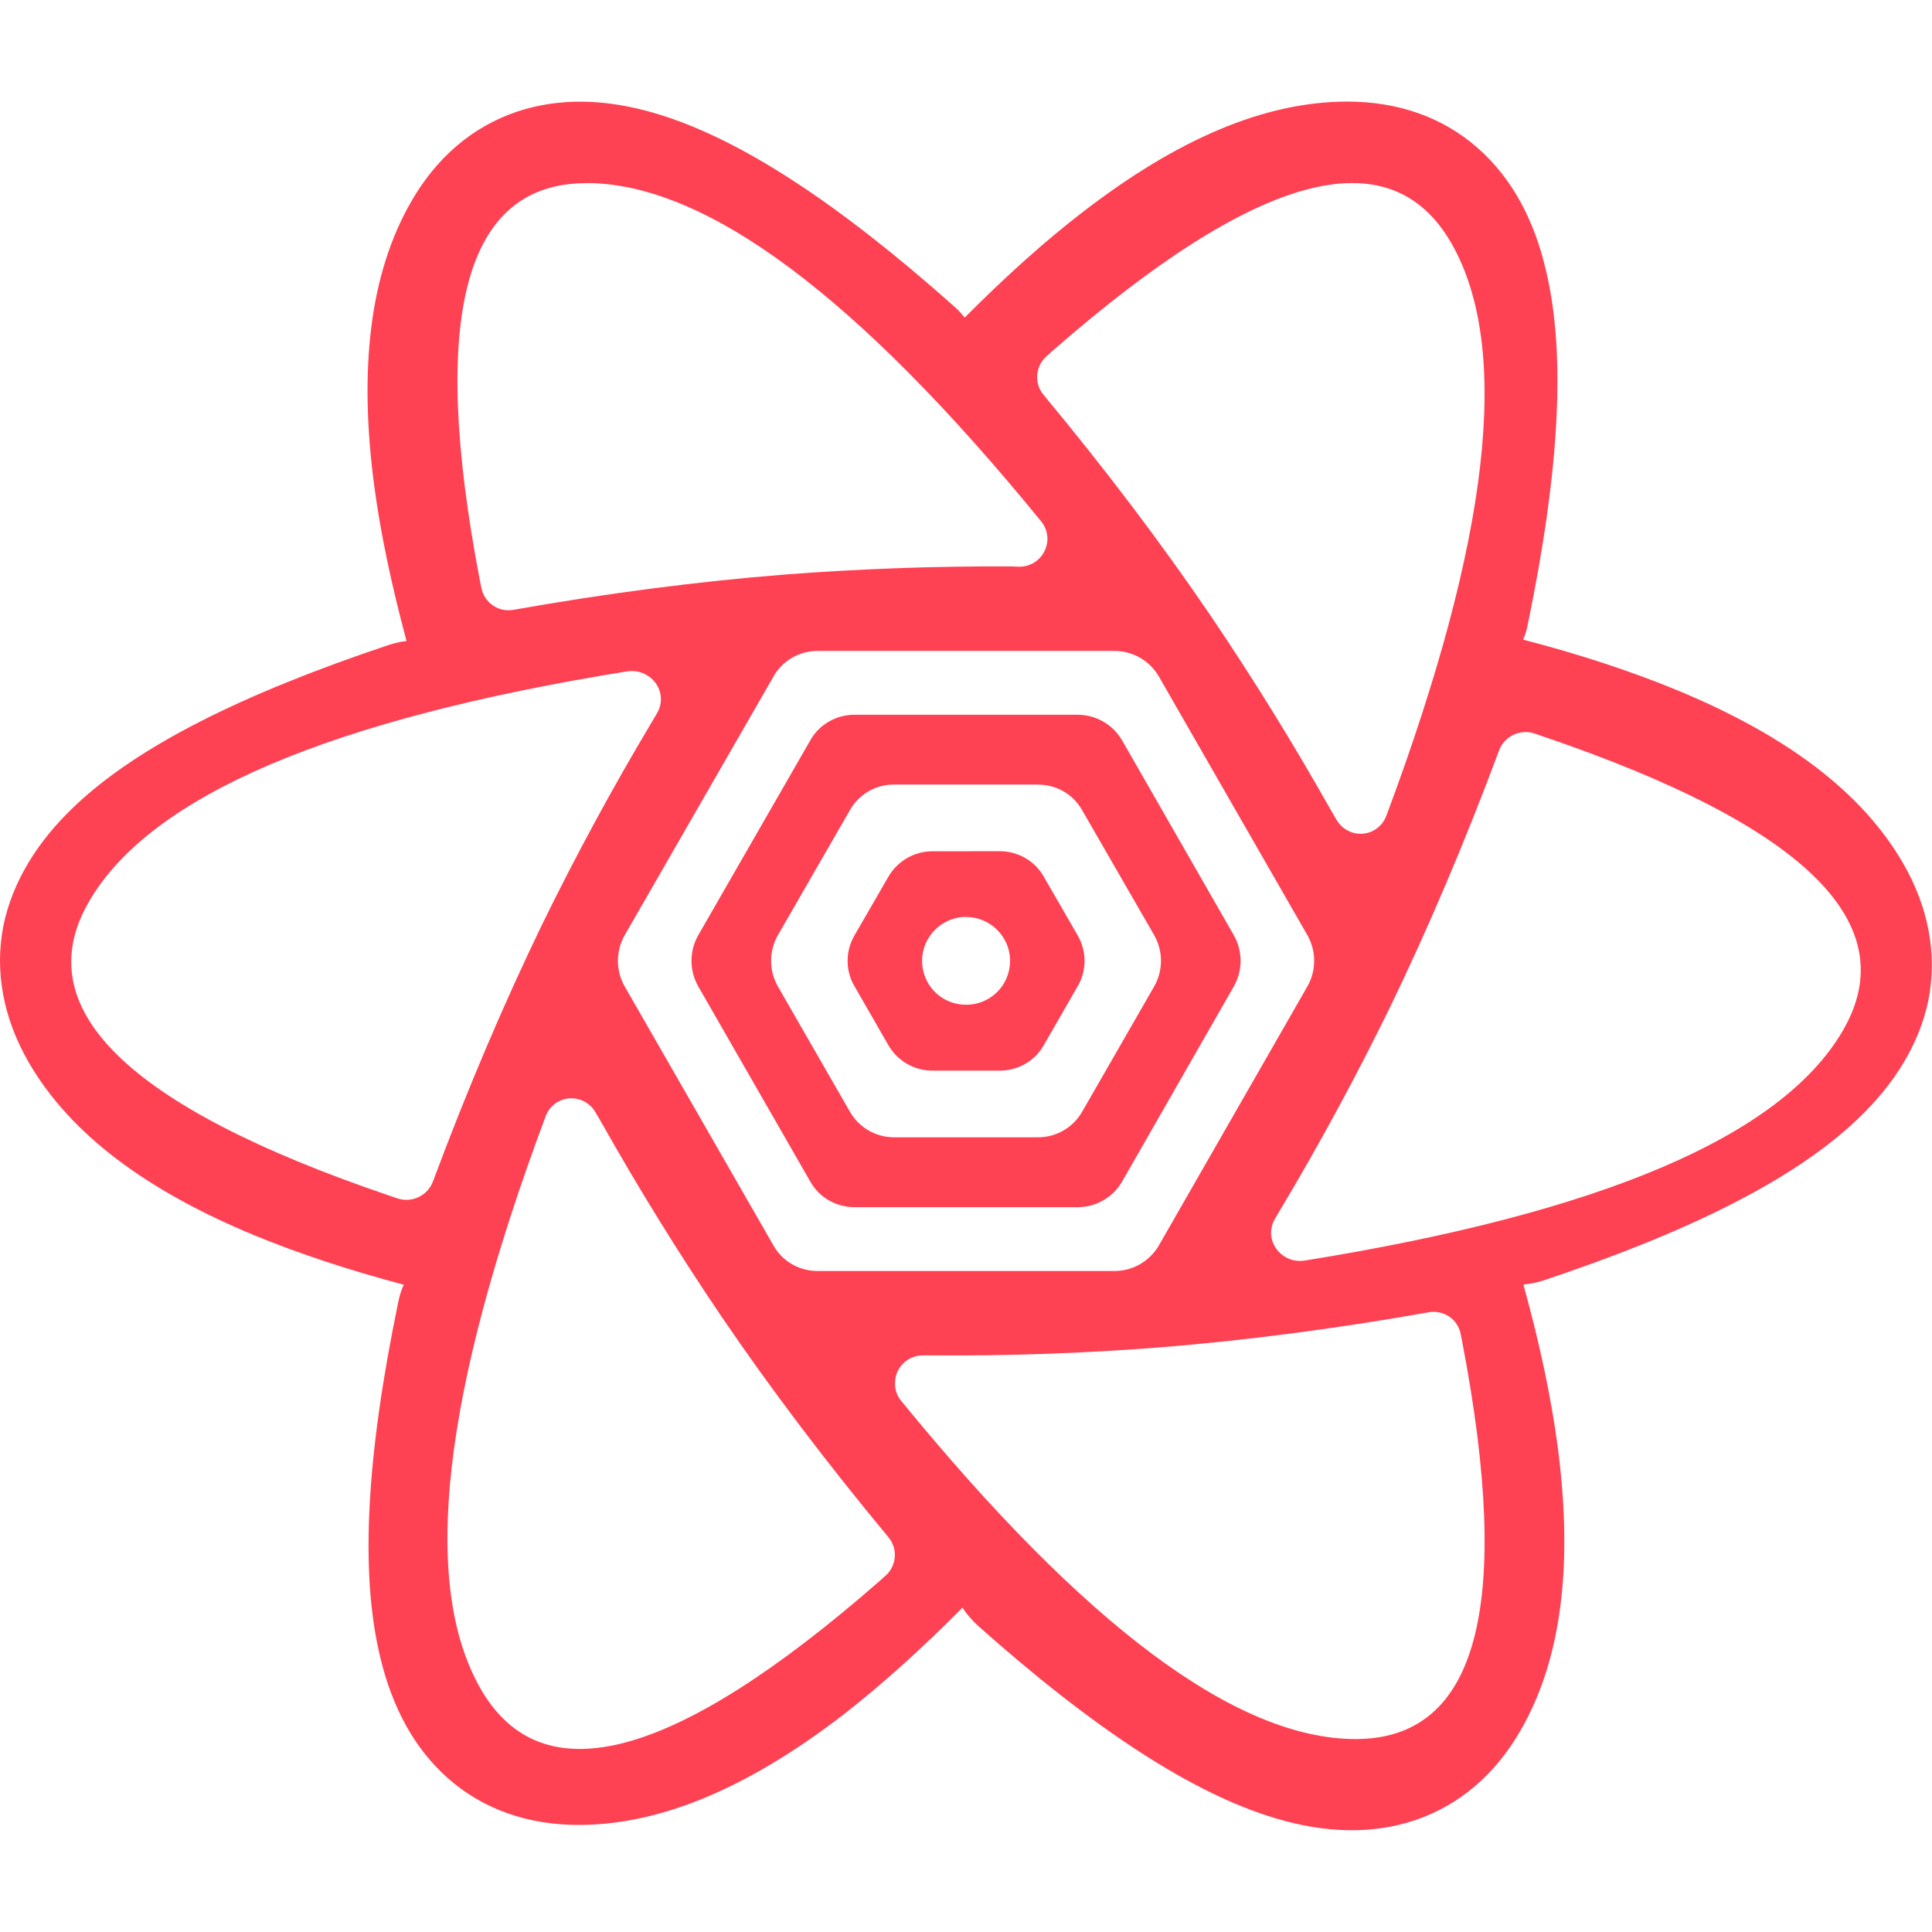
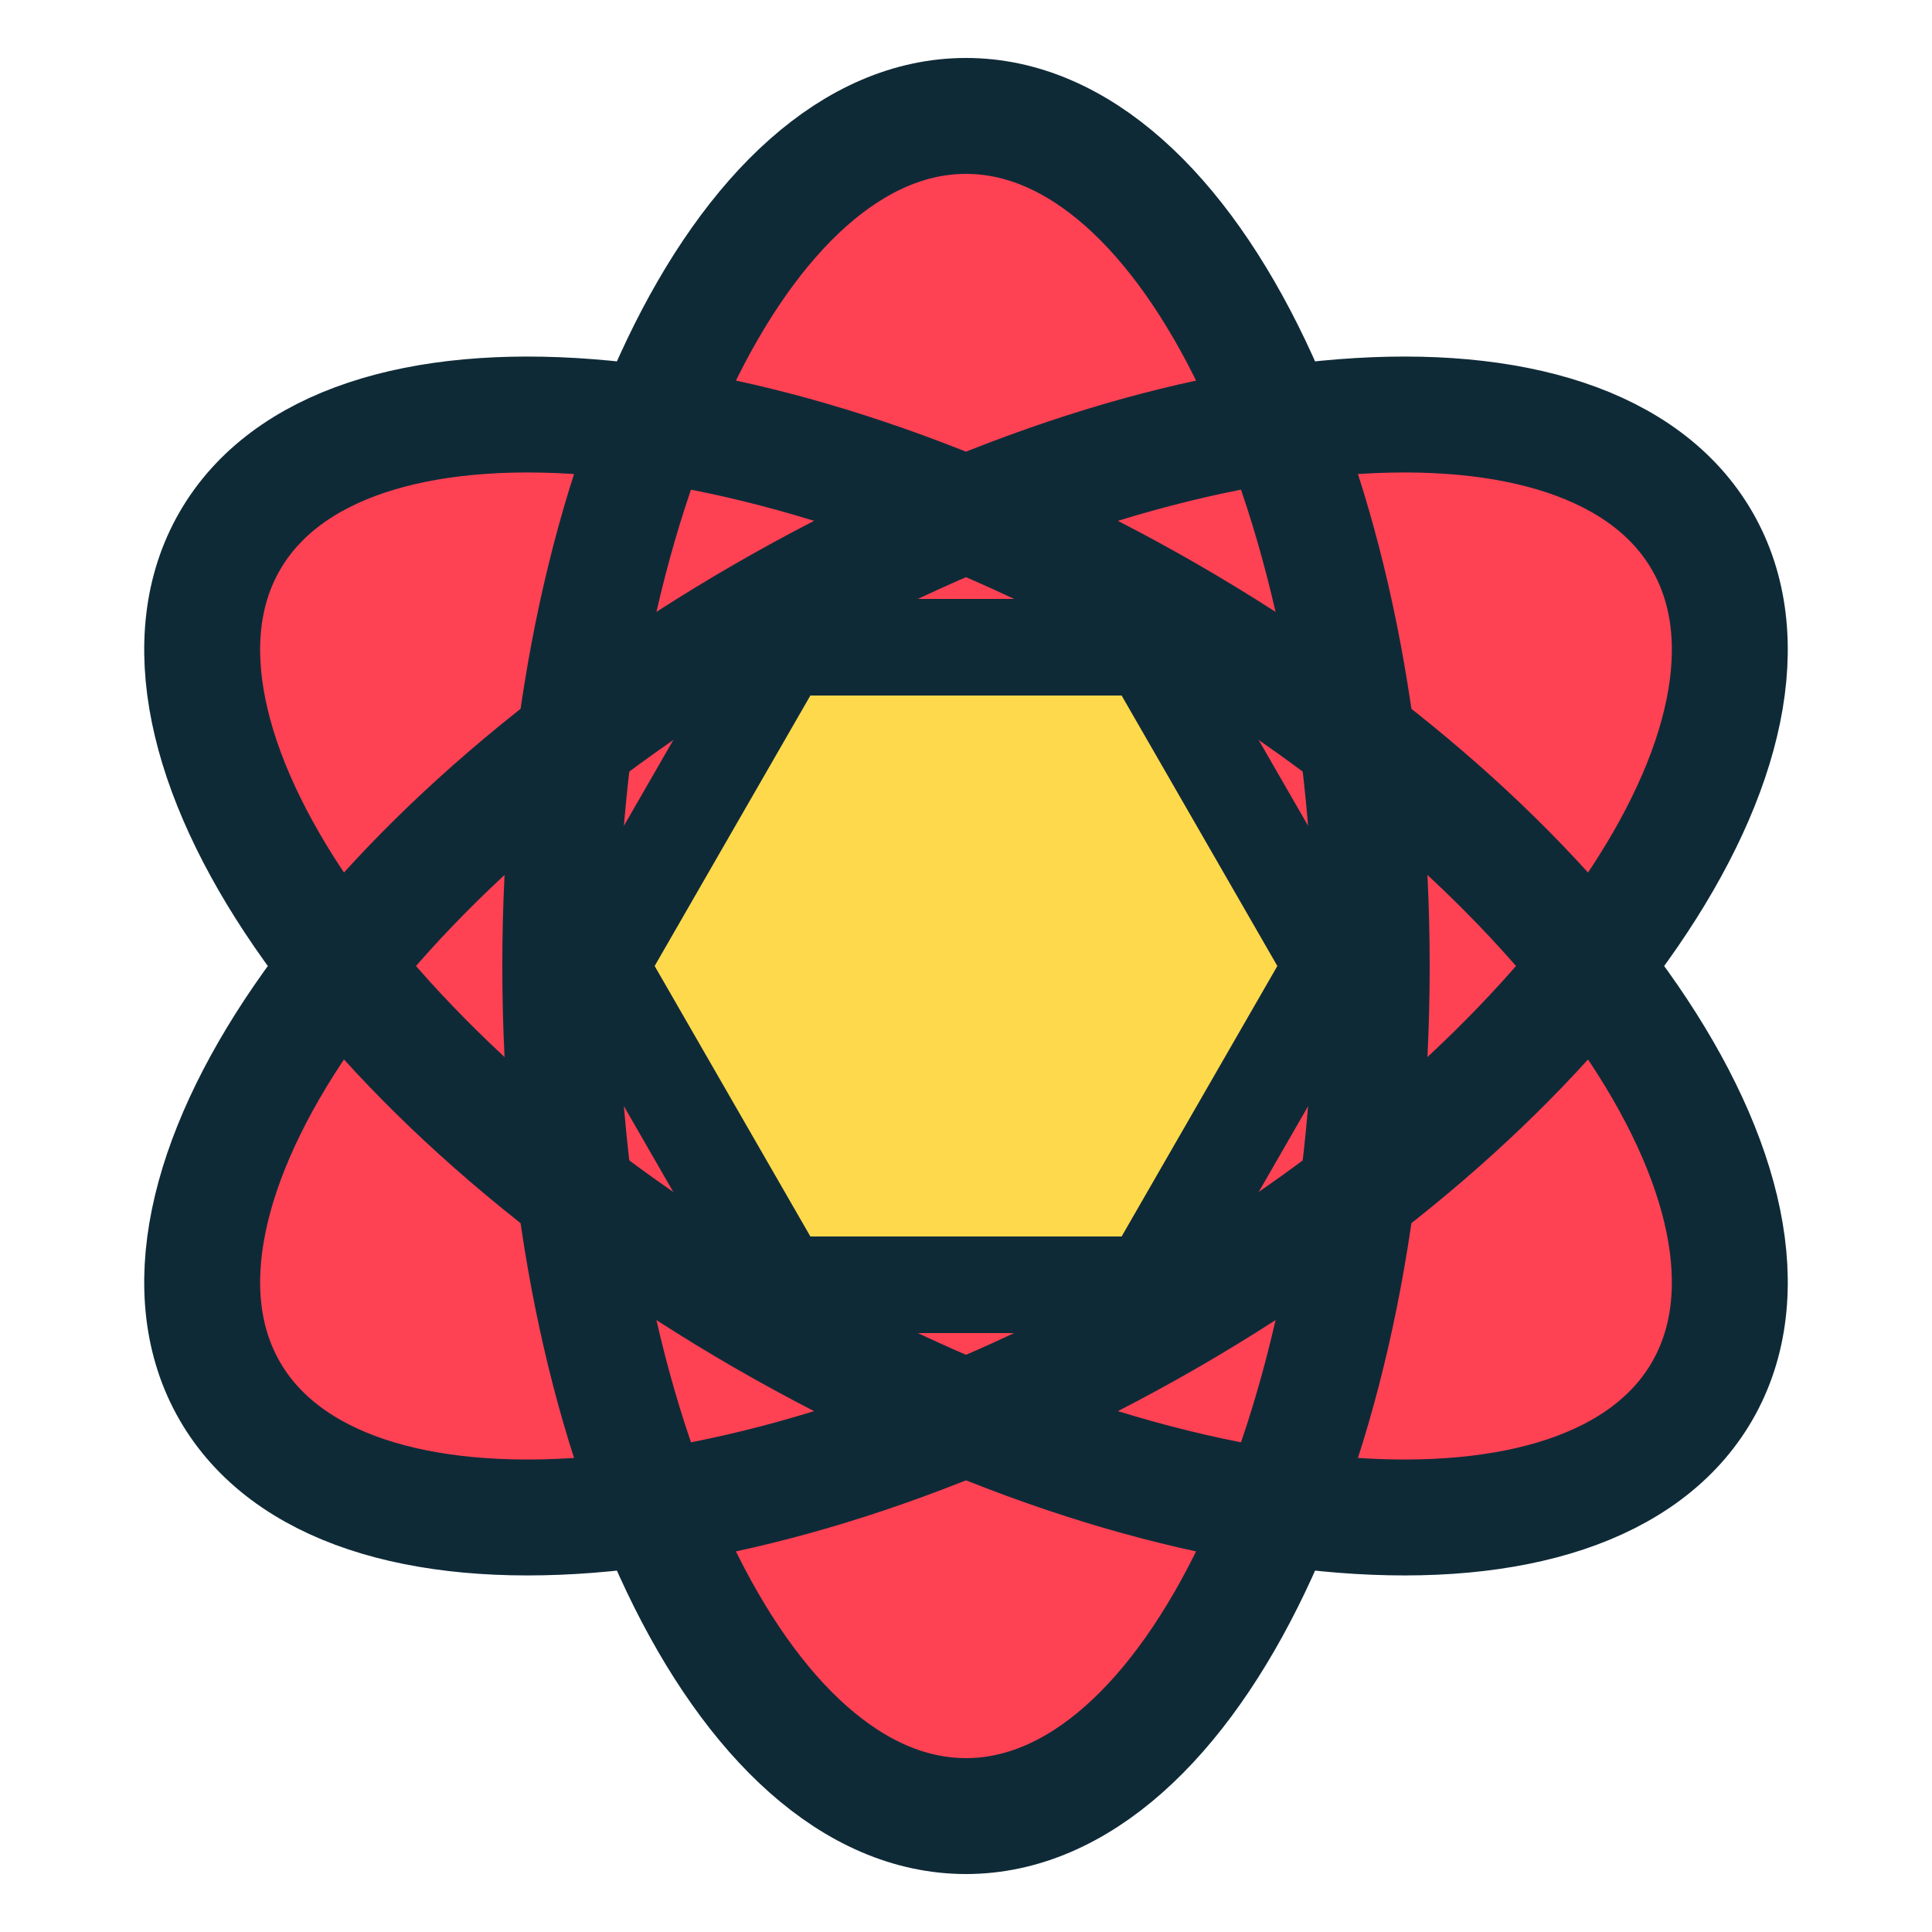
- <svg xmlns="http://www.w3.org/2000/svg" fill="#FF4154" role="img" viewBox="0 0 24 24">
-   <path d="M6.93 13.688c.164-.094.375-.035.469.133l.062.105c.48.852.981 1.66 1.5 2.426.613.902 1.305 1.816 2.074 2.742a.345.345 0 0 1-.039.484l-.074.066c-2.543 2.223-4.191 2.664-4.953 1.332-.746-1.305-.476-3.672.809-7.109a.344.344 0 0 1 .152-.18ZM17.75 16.301c.184-.031.359.086.395.27l.02.102c.629 3.285.188 4.93-1.324 4.93-1.48 0-3.359-1.402-5.648-4.203a.327.327 0 0 1-.074-.223c0-.188.156-.34.344-.34h.121a32.984 32.984 0 0 0 2.809-.098c1.07-.086 2.191-.231 3.359-.438zm.871-6.977a.353.353 0 0 1 .445-.211l.102.035c3.262 1.109 4.504 2.332 3.719 3.664-.766 1.305-2.992 2.254-6.684 2.848-.082.012-.168-.004-.238-.047-.168-.098-.227-.308-.125-.476l.062-.105c.504-.844.957-1.684 1.367-2.523.477-.988.93-2.051 1.352-3.184zM7.797 8.34c.082-.012.168.004.238.047.168.098.227.308.125.476l-.062.105a34.088 34.088 0 0 0-1.367 2.523c-.477.988-.93 2.051-1.352 3.184a.353.353 0 0 1-.445.211l-.102-.035c-3.262-1.109-4.504-2.332-3.719-3.664.766-1.305 2.992-2.254 6.684-2.848Zm5.281-3.984c2.543-2.223 4.191-2.664 4.953-1.332.746 1.305.476 3.672-.809 7.109a.344.344 0 0 1-.152.18c-.164.094-.375.035-.469-.133l-.062-.105c-.48-.852-.981-1.66-1.5-2.426-.613-.902-1.305-1.816-2.074-2.742a.345.345 0 0 1 .039-.484Zm-5.793-2.082c1.48 0 3.363 1.402 5.649 4.203a.349.349 0 0 1 .078.219c-.004.191-.156.344-.348.344l-.117-.004a34.584 34.584 0 0 0-2.809.102c-1.074.086-2.195.231-3.363.438a.343.343 0 0 1-.395-.273l-.02-.098c-.629-3.285-.188-4.93 1.324-4.93Zm2.871 5.812h3.688a.638.638 0 0 1 .551.316l1.848 3.219a.644.644 0 0 1 0 .629l-1.848 3.223a.638.638 0 0 1-.551.316h-3.688c-.227 0-.438-.121-.547-.316L7.758 12.25a.644.644 0 0 1 0-.629l1.852-3.219c.109-.195.32-.316.547-.316Zm3.231.793a.638.638 0 0 1 .551.316l1.391 2.426a.644.644 0 0 1 0 .629l-1.391 2.43a.638.638 0 0 1-.551.316h-2.773c-.227 0-.438-.121-.547-.316L8.672 12.25a.644.644 0 0 1 0-.629l1.395-2.426c.109-.195.32-.316.547-.316Zm-.492.867h-1.789c-.227 0-.434.117-.547.316l-.898 1.559a.644.644 0 0 0 0 .629l.898 1.562a.632.632 0 0 0 .547.316h1.789a.632.632 0 0 0 .547-.316l.898-1.562a.644.644 0 0 0 0-.629l-.898-1.558c-.113-.199-.32-.316-.547-.316Zm-.476.828c.227 0 .438.121.547.316l.422.731c.113.195.113.438 0 .629l-.422.734c-.109.195-.32.316-.547.316h-.836a.632.632 0 0 1-.547-.316l-.422-.734c-.113-.191-.113-.434 0-.629l.422-.73a.632.632 0 0 1 .547-.316zm-.418.816a.548.548 0 0 0-.473.274c-.098.168-.098.375 0 .547a.544.544 0 0 0 .473.27.544.544 0 0 0 .473-.27c.098-.172.098-.379 0-.547A.548.548 0 0 0 12 11.391Zm-4.422.547h.981M18.98 7.75c.391-1.895.476-3.344.223-4.398-.148-.629-.422-1.137-.84-1.508-.441-.391-1-.582-1.625-.582-1.035 0-2.121.473-3.281 1.367-.473.363-.965.805-1.473 1.316-.043-.051-.086-.102-.137-.144-1.445-1.285-2.66-2.082-3.699-2.391-.617-.184-1.195-.199-1.723-.024-.559.188-1.004.574-1.316 1.117-.516.894-.652 2.074-.461 3.527.078.59.215 1.234.402 1.933a1.119 1.119 0 0 0-.215.047C3.008 8.621 1.711 9.269.926 10.015c-.465.441-.769.938-.883 1.48-.113.578 0 1.156.312 1.699.516.894 1.465 1.598 2.816 2.156.543.223 1.156.426 1.844.609a1.023 1.023 0 0 0-.07.227c-.391 1.891-.476 3.344-.223 4.394.148.629.426 1.141.84 1.508.441.391 1 .582 1.625.582 1.035 0 2.121-.473 3.281-1.363.476-.371.973-.816 1.488-1.336a1.2 1.2 0 0 0 .195.227c1.445 1.285 2.66 2.082 3.699 2.391.617.184 1.195.199 1.723.024.559-.188 1.004-.574 1.316-1.117.516-.894.652-2.074.461-3.527-.082-.613-.223-1.281-.426-2.012a1.225 1.225 0 0 0 .238-.047c1.828-.609 3.125-1.258 3.91-2.004.465-.441.77-.937.883-1.48.113-.578 0-1.156-.312-1.699-.516-.895-1.465-1.598-2.816-2.156-.559-.23-1.195-.441-1.906-.625a.865.865 0 0 0 .059-.195z" />
+ <svg xmlns="http://www.w3.org/2000/svg" viewBox="0 0 100 100">
+   <g fill="#FF4154">
+     <ellipse cx="50" cy="50" rx="44" ry="21" transform="rotate(90 50 50)" />
+     <ellipse cx="50" cy="50" rx="44" ry="21" transform="rotate(30 50 50)" />
+     <ellipse cx="50" cy="50" rx="44" ry="21" transform="rotate(-30 50 50)" />
+   </g>
+   <g fill="none" stroke="#0F2A37" stroke-width="6">
+     <ellipse cx="50" cy="50" rx="44" ry="21" transform="rotate(90 50 50)" />
+     <ellipse cx="50" cy="50" rx="44" ry="21" transform="rotate(30 50 50)" />
+     <ellipse cx="50" cy="50" rx="44" ry="21" transform="rotate(-30 50 50)" />
+   </g>
+   <path d="M31 50l9.5-16.5h19L69 50l-9.5 16.5h-19z" fill="#FFD94C" stroke="#0F2A37" stroke-width="5" stroke-linejoin="round" />
</svg>
